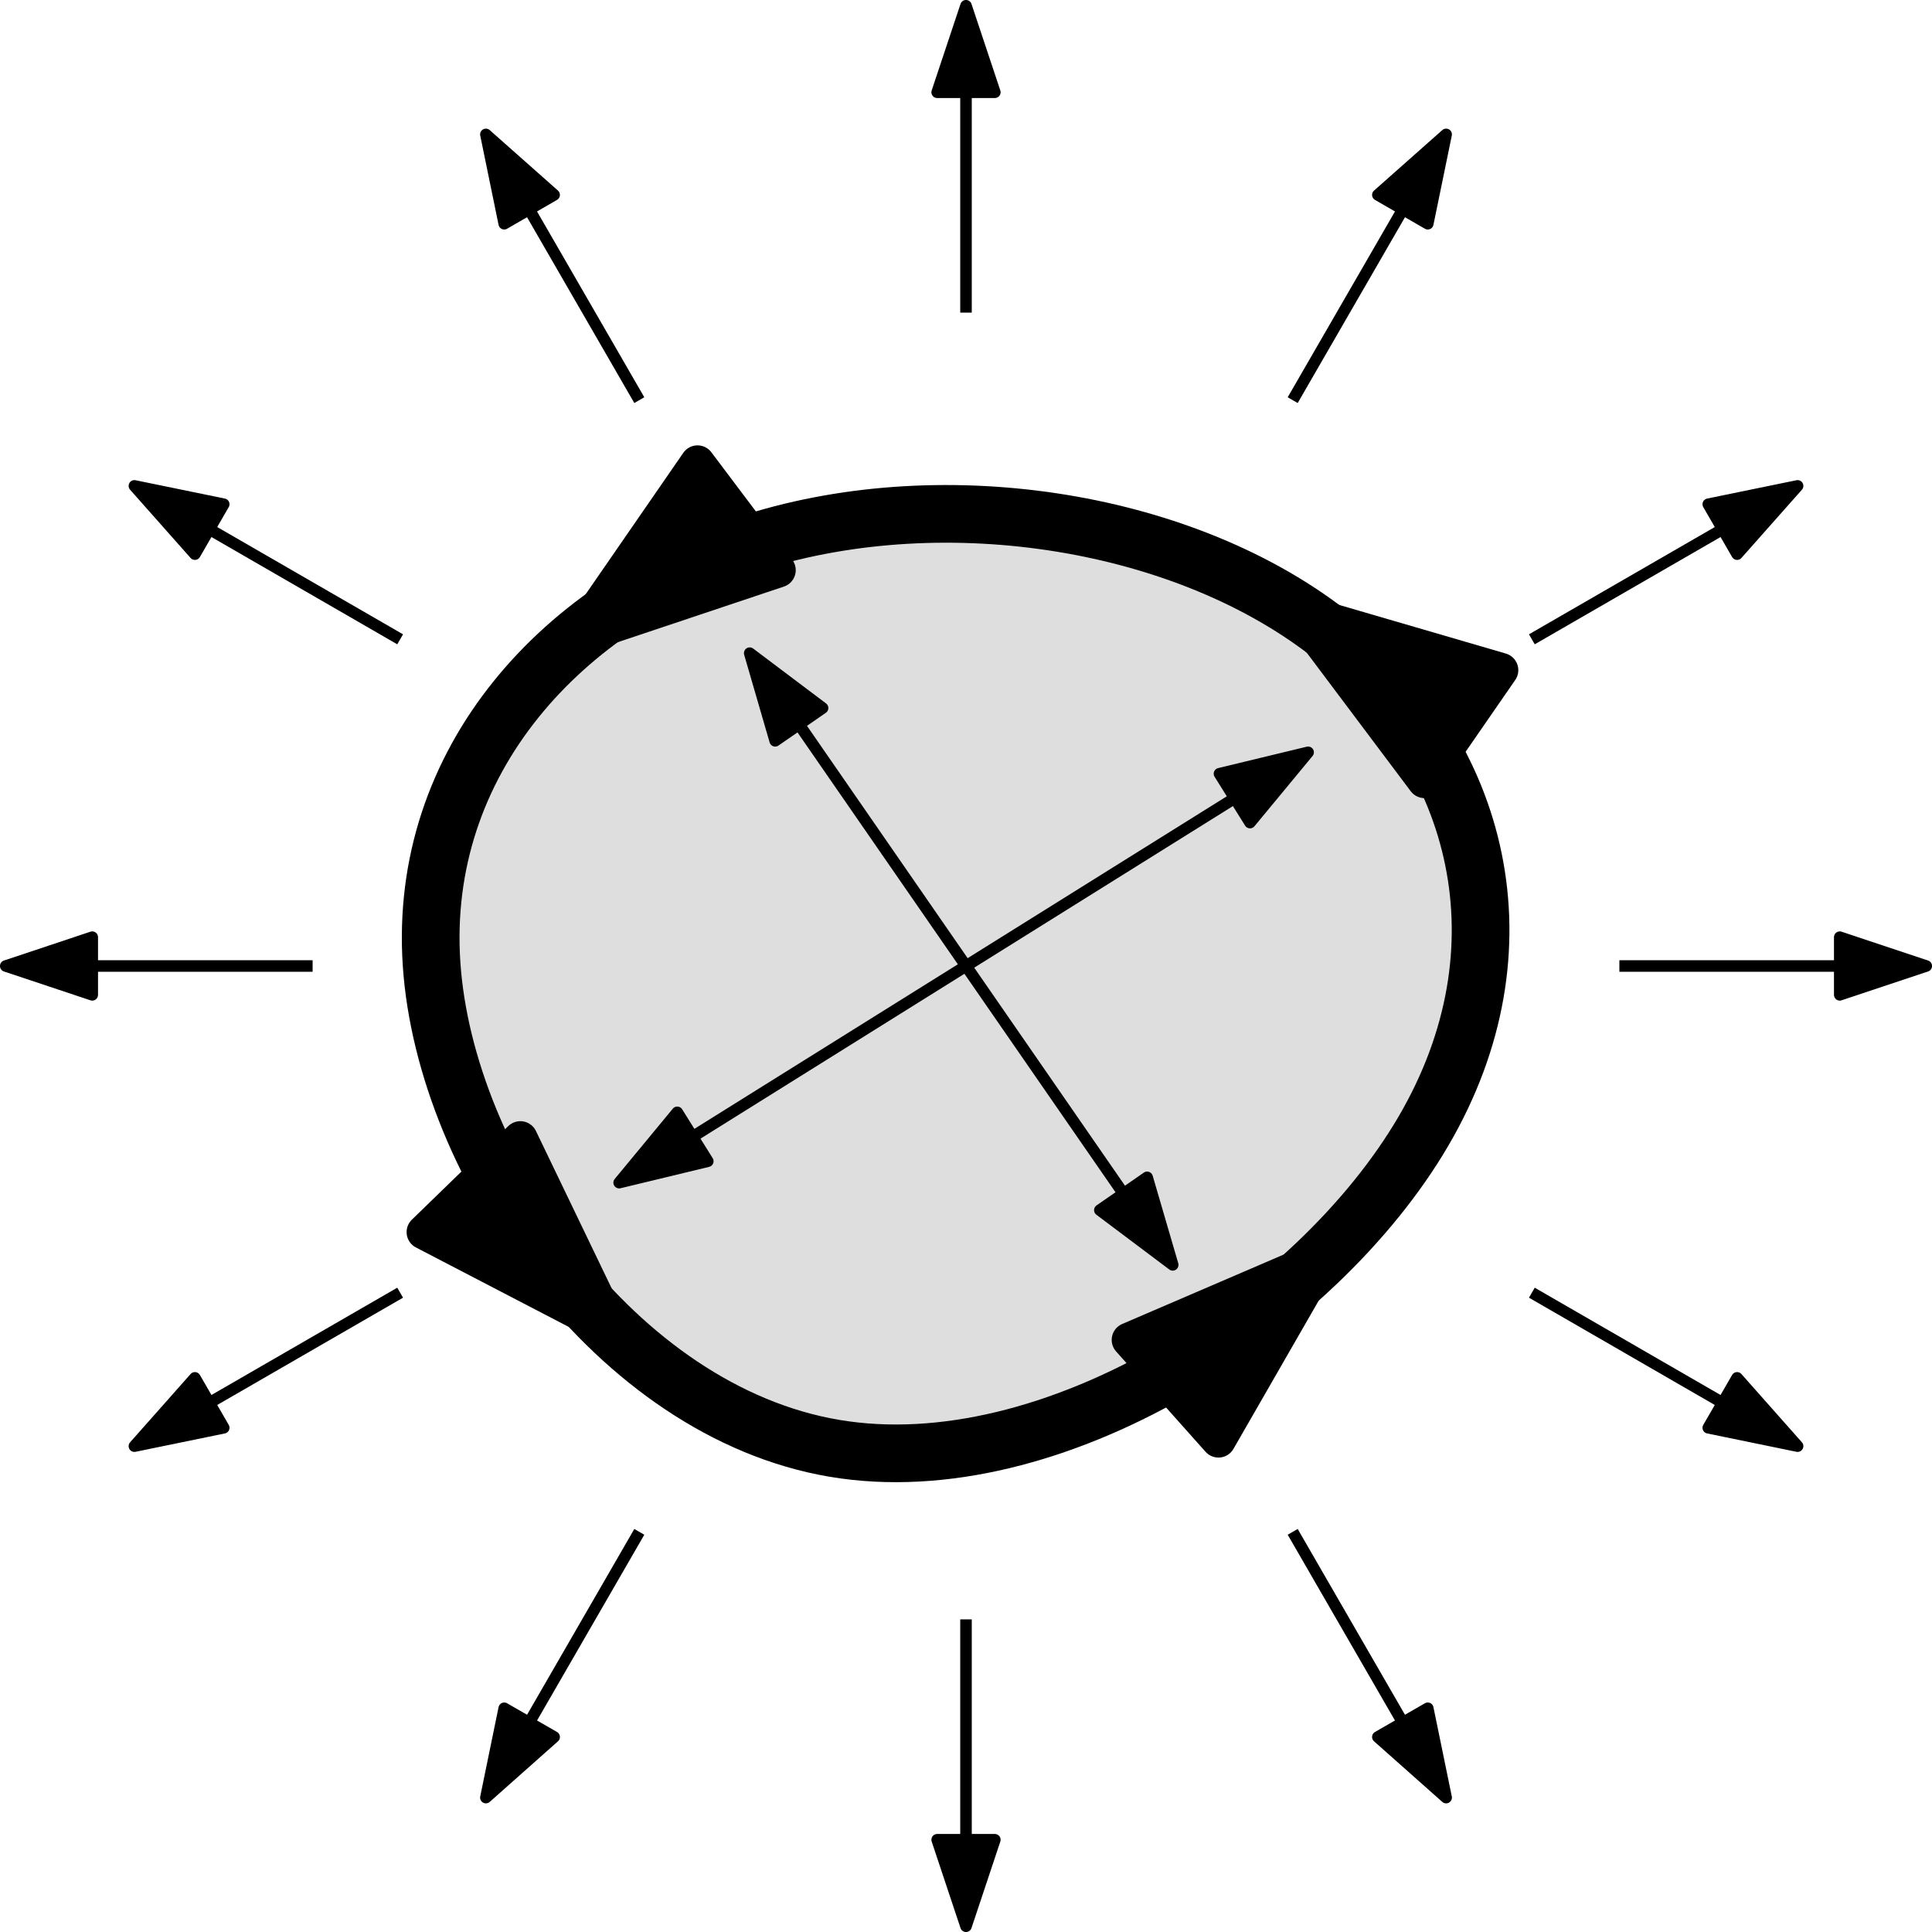
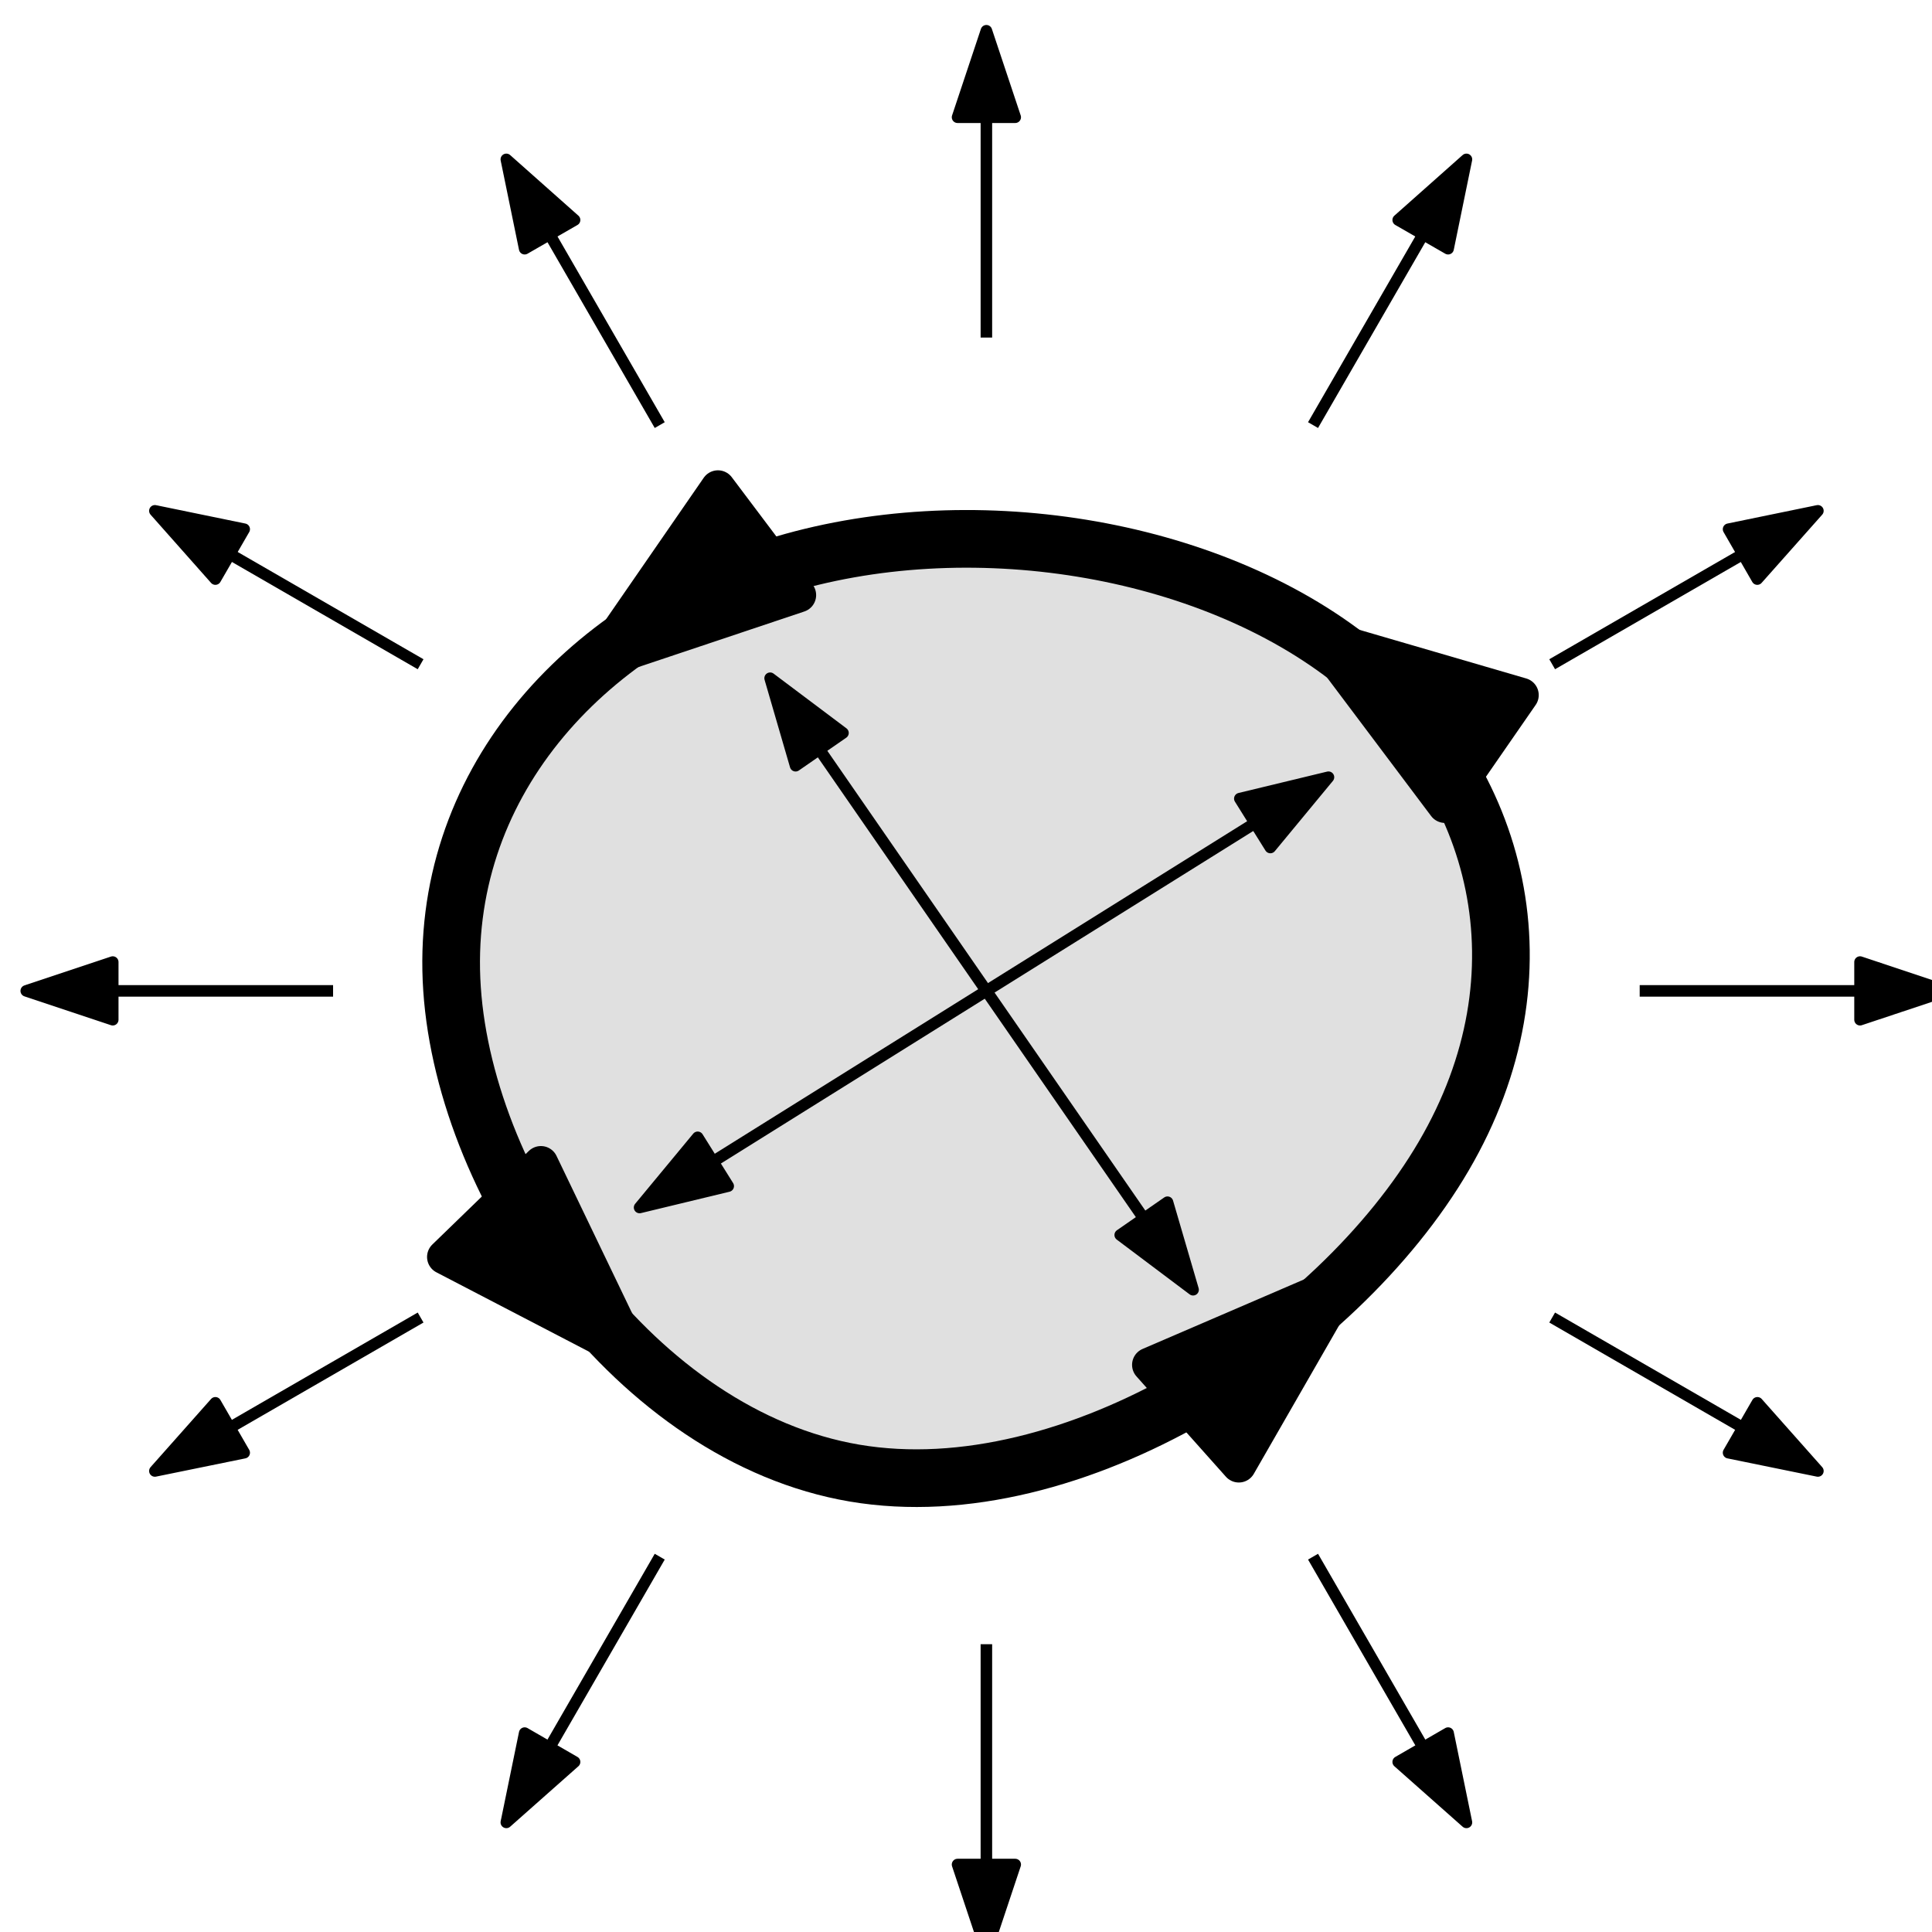
- <svg xmlns="http://www.w3.org/2000/svg" width="66.992pt" height="66.992pt" viewBox="0 0 66.992 66.992" version="1.1">
-   <defs>
-     <clipPath id="clip1">
-       <path d="M 55 33 L 66.992 33 L 66.992 34 L 55 34 Z M 55 33 " />
-     </clipPath>
-     <clipPath id="clip2">
-       <path d="M 63 32 L 66.992 32 L 66.992 35 L 63 35 Z M 63 32 " />
-     </clipPath>
-     <clipPath id="clip3">
-       <path d="M 33 55 L 34 55 L 34 66.992 L 33 66.992 Z M 33 55 " />
-     </clipPath>
-     <clipPath id="clip4">
-       <path d="M 32 63 L 35 63 L 35 66.992 L 32 66.992 Z M 32 63 " />
-     </clipPath>
-   </defs>
-   <g id="surface1">
-     <path style="fill-rule:evenodd;fill:rgb(87%,87%,87%);fill-opacity:1;stroke-width:2;stroke-linecap:butt;stroke-linejoin:round;stroke:rgb(0%,0%,0%);stroke-opacity:1;stroke-miterlimit:10;" d="M 58.676 775.702 C 59.148 768.691 65.082 760.194 72.637 758.913 C 80.188 757.632 89.359 763.566 93.066 769.905 C 96.777 776.245 95.023 782.987 89.965 787.034 C 84.91 791.081 76.547 792.429 69.871 790.339 C 63.195 788.245 58.203 782.718 58.676 775.702 Z M 58.676 775.702 " transform="matrix(1,0,0,-1,-43.711,809.132)" />
-     <path style="fill-rule:evenodd;fill:rgb(87%,87%,87%);fill-opacity:1;stroke-width:1.2;stroke-linecap:butt;stroke-linejoin:round;stroke:rgb(0%,0%,0%);stroke-opacity:1;stroke-miterlimit:10;" d="M 62.734 765.503 C 62.734 765.503 62.734 765.503 62.922 765.277 C 63.113 765.046 63.488 764.585 63.859 764.167 C 64.231 763.753 64.594 763.378 64.773 763.194 C 64.953 763.007 64.953 763.007 64.953 763.007 " transform="matrix(1,0,0,-1,-43.711,809.132)" />
-     <path style="fill-rule:evenodd;fill:rgb(0%,0%,0%);fill-opacity:1;stroke-width:1.2;stroke-linecap:butt;stroke-linejoin:round;stroke:rgb(0%,0%,0%);stroke-opacity:1;stroke-miterlimit:10;" d="M 64.953 763.007 L 61.754 769.655 L 58.41 766.409 Z M 64.953 763.007 " transform="matrix(1,0,0,-1,-43.711,809.132)" />
-     <path style="fill-rule:evenodd;fill:rgb(87%,87%,87%);fill-opacity:1;stroke-width:1.2;stroke-linecap:butt;stroke-linejoin:round;stroke:rgb(0%,0%,0%);stroke-opacity:1;stroke-miterlimit:10;" d="M 90.902 786.218 C 90.902 786.218 90.902 786.218 90.672 786.413 C 90.438 786.609 89.969 786.999 89.598 787.288 C 89.227 787.581 88.953 787.773 88.816 787.866 C 88.676 787.96 88.676 787.96 88.676 787.96 " transform="matrix(1,0,0,-1,-43.711,809.132)" />
-     <path style="fill-rule:evenodd;fill:rgb(0%,0%,0%);fill-opacity:1;stroke-width:1.2;stroke-linecap:butt;stroke-linejoin:round;stroke:rgb(0%,0%,0%);stroke-opacity:1;stroke-miterlimit:10;" d="M 88.676 787.96 L 93.106 782.058 L 95.758 785.894 Z M 88.676 787.96 " transform="matrix(1,0,0,-1,-43.711,809.132)" />
-     <path style="fill-rule:evenodd;fill:rgb(87%,87%,87%);fill-opacity:1;stroke-width:1.2;stroke-linecap:butt;stroke-linejoin:round;stroke:rgb(0%,0%,0%);stroke-opacity:1;stroke-miterlimit:10;" d="M 85.863 762.523 C 85.863 762.523 85.863 762.523 86.188 762.765 C 86.516 763.007 87.168 763.487 87.797 763.999 C 88.426 764.511 89.031 765.05 89.332 765.319 C 89.637 765.585 89.637 765.585 89.637 765.585 " transform="matrix(1,0,0,-1,-43.711,809.132)" />
-     <path style="fill-rule:evenodd;fill:rgb(0%,0%,0%);fill-opacity:1;stroke-width:1.2;stroke-linecap:butt;stroke-linejoin:round;stroke:rgb(0%,0%,0%);stroke-opacity:1;stroke-miterlimit:10;" d="M 89.637 765.585 L 82.859 762.671 L 85.961 759.191 Z M 89.637 765.585 " transform="matrix(1,0,0,-1,-43.711,809.132)" />
-     <path style="fill-rule:evenodd;fill:rgb(87%,87%,87%);fill-opacity:1;stroke-width:1.2;stroke-linecap:butt;stroke-linejoin:round;stroke:rgb(0%,0%,0%);stroke-opacity:1;stroke-miterlimit:10;" d="M 66.68 789.011 C 66.68 789.011 66.68 789.011 66.41 788.851 C 66.145 788.687 65.606 788.366 65.113 788.034 C 64.617 787.702 64.16 787.359 63.934 787.191 C 63.707 787.019 63.707 787.019 63.707 787.019 " transform="matrix(1,0,0,-1,-43.711,809.132)" />
-     <path style="fill-rule:evenodd;fill:rgb(0%,0%,0%);fill-opacity:1;stroke-width:1.2;stroke-linecap:butt;stroke-linejoin:round;stroke:rgb(0%,0%,0%);stroke-opacity:1;stroke-miterlimit:10;" d="M 63.707 787.019 L 70.703 789.362 L 67.898 793.089 Z M 63.707 787.019 " transform="matrix(1,0,0,-1,-43.711,809.132)" />
-     <path style="fill:none;stroke-width:0.4;stroke-linecap:butt;stroke-linejoin:round;stroke:rgb(0%,0%,0%);stroke-opacity:1;stroke-miterlimit:10;" d="M 69.707 786.484 L 84.375 765.273 " transform="matrix(1,0,0,-1,-43.711,809.132)" />
-     <path style="fill-rule:evenodd;fill:rgb(0%,0%,0%);fill-opacity:1;stroke-width:0.4;stroke-linecap:butt;stroke-linejoin:round;stroke:rgb(0%,0%,0%);stroke-opacity:1;stroke-miterlimit:10;" d="M 84.375 765.273 L 83.488 768.308 L 81.848 767.171 Z M 84.375 765.273 " transform="matrix(1,0,0,-1,-43.711,809.132)" />
-     <path style="fill-rule:evenodd;fill:rgb(0%,0%,0%);fill-opacity:1;stroke-width:0.4;stroke-linecap:butt;stroke-linejoin:round;stroke:rgb(0%,0%,0%);stroke-opacity:1;stroke-miterlimit:10;" d="M 69.707 786.484 L 70.59 783.444 L 72.234 784.581 Z M 69.707 786.484 " transform="matrix(1,0,0,-1,-43.711,809.132)" />
-     <path style="fill:none;stroke-width:0.4;stroke-linecap:butt;stroke-linejoin:round;stroke:rgb(0%,0%,0%);stroke-opacity:1;stroke-miterlimit:10;" d="M 65.18 768.124 L 89.07 783.046 " transform="matrix(1,0,0,-1,-43.711,809.132)" />
-     <path style="fill-rule:evenodd;fill:rgb(0%,0%,0%);fill-opacity:1;stroke-width:0.4;stroke-linecap:butt;stroke-linejoin:round;stroke:rgb(0%,0%,0%);stroke-opacity:1;stroke-miterlimit:10;" d="M 89.07 783.046 L 85.996 782.304 L 87.055 780.609 Z M 89.07 783.046 " transform="matrix(1,0,0,-1,-43.711,809.132)" />
-     <path style="fill-rule:evenodd;fill:rgb(0%,0%,0%);fill-opacity:1;stroke-width:0.4;stroke-linecap:butt;stroke-linejoin:round;stroke:rgb(0%,0%,0%);stroke-opacity:1;stroke-miterlimit:10;" d="M 65.18 768.124 L 68.254 768.866 L 67.195 770.562 Z M 65.18 768.124 " transform="matrix(1,0,0,-1,-43.711,809.132)" />
-     <path style="fill:none;stroke-width:0.4;stroke-linecap:butt;stroke-linejoin:round;stroke:rgb(0%,0%,0%);stroke-opacity:1;stroke-miterlimit:10;" d="M 77.207 798.292 L 77.207 808.933 " transform="matrix(1,0,0,-1,-43.711,809.132)" />
-     <path style="fill-rule:evenodd;fill:rgb(0%,0%,0%);fill-opacity:1;stroke-width:0.4;stroke-linecap:butt;stroke-linejoin:round;stroke:rgb(0%,0%,0%);stroke-opacity:1;stroke-miterlimit:10;" d="M 77.207 808.933 L 76.207 805.933 L 78.207 805.933 Z M 77.207 808.933 " transform="matrix(1,0,0,-1,-43.711,809.132)" />
-     <path style="fill:none;stroke-width:0.4;stroke-linecap:butt;stroke-linejoin:round;stroke:rgb(0%,0%,0%);stroke-opacity:1;stroke-miterlimit:10;" d="M 88.535 795.257 L 93.856 804.472 " transform="matrix(1,0,0,-1,-43.711,809.132)" />
-     <path style="fill-rule:evenodd;fill:rgb(0%,0%,0%);fill-opacity:1;stroke-width:0.4;stroke-linecap:butt;stroke-linejoin:round;stroke:rgb(0%,0%,0%);stroke-opacity:1;stroke-miterlimit:10;" d="M 93.856 804.472 L 91.488 802.374 L 93.219 801.374 Z M 93.856 804.472 " transform="matrix(1,0,0,-1,-43.711,809.132)" />
-     <path style="fill:none;stroke-width:0.4;stroke-linecap:butt;stroke-linejoin:round;stroke:rgb(0%,0%,0%);stroke-opacity:1;stroke-miterlimit:10;" d="M 96.828 786.964 L 106.043 792.284 " transform="matrix(1,0,0,-1,-43.711,809.132)" />
-     <path style="fill-rule:evenodd;fill:rgb(0%,0%,0%);fill-opacity:1;stroke-width:0.4;stroke-linecap:butt;stroke-linejoin:round;stroke:rgb(0%,0%,0%);stroke-opacity:1;stroke-miterlimit:10;" d="M 106.043 792.284 L 102.945 791.648 L 103.945 789.917 Z M 106.043 792.284 " transform="matrix(1,0,0,-1,-43.711,809.132)" />
-     <g clip-path="url(#clip1)" clip-rule="nonzero">
-       <path style="fill:none;stroke-width:0.4;stroke-linecap:butt;stroke-linejoin:round;stroke:rgb(0%,0%,0%);stroke-opacity:1;stroke-miterlimit:10;" d="M 99.863 775.636 L 110.504 775.636 " transform="matrix(1,0,0,-1,-43.711,809.132)" />
-     </g>
-     <g clip-path="url(#clip2)" clip-rule="nonzero">
-       <path style="fill-rule:evenodd;fill:rgb(0%,0%,0%);fill-opacity:1;stroke-width:0.4;stroke-linecap:butt;stroke-linejoin:round;stroke:rgb(0%,0%,0%);stroke-opacity:1;stroke-miterlimit:10;" d="M 110.504 775.636 L 107.504 776.636 L 107.504 774.636 Z M 110.504 775.636 " transform="matrix(1,0,0,-1,-43.711,809.132)" />
-     </g>
-     <path style="fill:none;stroke-width:0.4;stroke-linecap:butt;stroke-linejoin:round;stroke:rgb(0%,0%,0%);stroke-opacity:1;stroke-miterlimit:10;" d="M 96.828 764.308 L 106.043 758.987 " transform="matrix(1,0,0,-1,-43.711,809.132)" />
-     <path style="fill-rule:evenodd;fill:rgb(0%,0%,0%);fill-opacity:1;stroke-width:0.4;stroke-linecap:butt;stroke-linejoin:round;stroke:rgb(0%,0%,0%);stroke-opacity:1;stroke-miterlimit:10;" d="M 106.043 758.987 L 103.945 761.355 L 102.945 759.624 Z M 106.043 758.987 " transform="matrix(1,0,0,-1,-43.711,809.132)" />
-     <path style="fill:none;stroke-width:0.4;stroke-linecap:butt;stroke-linejoin:round;stroke:rgb(0%,0%,0%);stroke-opacity:1;stroke-miterlimit:10;" d="M 88.535 756.015 L 93.856 746.8 " transform="matrix(1,0,0,-1,-43.711,809.132)" />
-     <path style="fill-rule:evenodd;fill:rgb(0%,0%,0%);fill-opacity:1;stroke-width:0.4;stroke-linecap:butt;stroke-linejoin:round;stroke:rgb(0%,0%,0%);stroke-opacity:1;stroke-miterlimit:10;" d="M 93.856 746.8 L 93.219 749.898 L 91.488 748.902 Z M 93.856 746.8 " transform="matrix(1,0,0,-1,-43.711,809.132)" />
-     <g clip-path="url(#clip3)" clip-rule="nonzero">
-       <path style="fill:none;stroke-width:0.4;stroke-linecap:butt;stroke-linejoin:round;stroke:rgb(0%,0%,0%);stroke-opacity:1;stroke-miterlimit:10;" d="M 77.207 752.98 L 77.207 742.339 " transform="matrix(1,0,0,-1,-43.711,809.132)" />
-     </g>
-     <g clip-path="url(#clip4)" clip-rule="nonzero">
-       <path style="fill-rule:evenodd;fill:rgb(0%,0%,0%);fill-opacity:1;stroke-width:0.4;stroke-linecap:butt;stroke-linejoin:round;stroke:rgb(0%,0%,0%);stroke-opacity:1;stroke-miterlimit:10;" d="M 77.207 742.339 L 78.207 745.339 L 76.207 745.339 Z M 77.207 742.339 " transform="matrix(1,0,0,-1,-43.711,809.132)" />
-     </g>
-     <path style="fill:none;stroke-width:0.4;stroke-linecap:butt;stroke-linejoin:round;stroke:rgb(0%,0%,0%);stroke-opacity:1;stroke-miterlimit:10;" d="M 65.879 756.015 L 60.559 746.8 " transform="matrix(1,0,0,-1,-43.711,809.132)" />
-     <path style="fill-rule:evenodd;fill:rgb(0%,0%,0%);fill-opacity:1;stroke-width:0.4;stroke-linecap:butt;stroke-linejoin:round;stroke:rgb(0%,0%,0%);stroke-opacity:1;stroke-miterlimit:10;" d="M 60.559 746.8 L 62.926 748.902 L 61.195 749.898 Z M 60.559 746.8 " transform="matrix(1,0,0,-1,-43.711,809.132)" />
-     <path style="fill:none;stroke-width:0.4;stroke-linecap:butt;stroke-linejoin:round;stroke:rgb(0%,0%,0%);stroke-opacity:1;stroke-miterlimit:10;" d="M 57.586 764.308 L 48.371 758.987 " transform="matrix(1,0,0,-1,-43.711,809.132)" />
-     <path style="fill-rule:evenodd;fill:rgb(0%,0%,0%);fill-opacity:1;stroke-width:0.4;stroke-linecap:butt;stroke-linejoin:round;stroke:rgb(0%,0%,0%);stroke-opacity:1;stroke-miterlimit:10;" d="M 48.371 758.987 L 51.469 759.624 L 50.469 761.355 Z M 48.371 758.987 " transform="matrix(1,0,0,-1,-43.711,809.132)" />
-     <path style="fill:none;stroke-width:0.4;stroke-linecap:butt;stroke-linejoin:round;stroke:rgb(0%,0%,0%);stroke-opacity:1;stroke-miterlimit:10;" d="M 54.551 775.636 L 43.91 775.636 " transform="matrix(1,0,0,-1,-43.711,809.132)" />
-     <path style="fill-rule:evenodd;fill:rgb(0%,0%,0%);fill-opacity:1;stroke-width:0.4;stroke-linecap:butt;stroke-linejoin:round;stroke:rgb(0%,0%,0%);stroke-opacity:1;stroke-miterlimit:10;" d="M 43.91 775.636 L 46.91 774.636 L 46.91 776.636 Z M 43.91 775.636 " transform="matrix(1,0,0,-1,-43.711,809.132)" />
-     <path style="fill:none;stroke-width:0.4;stroke-linecap:butt;stroke-linejoin:round;stroke:rgb(0%,0%,0%);stroke-opacity:1;stroke-miterlimit:10;" d="M 57.586 786.964 L 48.371 792.284 " transform="matrix(1,0,0,-1,-43.711,809.132)" />
-     <path style="fill-rule:evenodd;fill:rgb(0%,0%,0%);fill-opacity:1;stroke-width:0.4;stroke-linecap:butt;stroke-linejoin:round;stroke:rgb(0%,0%,0%);stroke-opacity:1;stroke-miterlimit:10;" d="M 48.371 792.284 L 50.469 789.917 L 51.469 791.648 Z M 48.371 792.284 " transform="matrix(1,0,0,-1,-43.711,809.132)" />
-     <path style="fill:none;stroke-width:0.4;stroke-linecap:butt;stroke-linejoin:round;stroke:rgb(0%,0%,0%);stroke-opacity:1;stroke-miterlimit:10;" d="M 65.879 795.257 L 60.559 804.472 " transform="matrix(1,0,0,-1,-43.711,809.132)" />
-     <path style="fill-rule:evenodd;fill:rgb(0%,0%,0%);fill-opacity:1;stroke-width:0.4;stroke-linecap:butt;stroke-linejoin:round;stroke:rgb(0%,0%,0%);stroke-opacity:1;stroke-miterlimit:10;" d="M 60.559 804.472 L 61.195 801.374 L 62.926 802.374 Z M 60.559 804.472 " transform="matrix(1,0,0,-1,-43.711,809.132)" />
+ <svg xmlns="http://www.w3.org/2000/svg" width="67pt" height="67pt" viewBox="0 0 67 67" version="1.1">
+   <g id="surface27566">
+     <path style="fill-rule:evenodd;fill:rgb(87.8%,87.8%,87.8%);fill-opacity:1;stroke-width:2;stroke-linecap:butt;stroke-linejoin:round;stroke:rgb(0%,0%,0%);stroke-opacity:1;stroke-miterlimit:10;" d="M 58.676 775.703 C 59.148 768.691 65.082 760.195 72.637 758.914 C 80.188 757.633 89.359 763.566 93.066 769.906 C 96.777 776.242 95.023 782.988 89.965 787.035 C 84.91 791.078 76.547 792.43 69.871 790.336 C 63.195 788.246 58.203 782.719 58.676 775.703 Z M 58.676 775.703 " transform="matrix(1,0,0,-1,-43,810)" />
+     <path style="fill-rule:evenodd;fill:rgb(0%,0%,0%);fill-opacity:1;stroke-width:1.2;stroke-linecap:butt;stroke-linejoin:round;stroke:rgb(0%,0%,0%);stroke-opacity:1;stroke-miterlimit:10;" d="M 62.734 765.504 C 62.734 765.504 62.734 765.504 62.922 765.273 C 63.113 765.047 63.488 764.586 63.859 764.168 C 64.23 763.754 64.594 763.379 64.773 763.191 C 64.953 763.008 64.953 763.008 64.953 763.008 " transform="matrix(1,0,0,-1,-43,810)" />
+     <path style="fill-rule:evenodd;fill:rgb(0%,0%,0%);fill-opacity:1;stroke-width:1.2;stroke-linecap:butt;stroke-linejoin:round;stroke:rgb(0%,0%,0%);stroke-opacity:1;stroke-miterlimit:10;" d="M 64.953 763.008 L 61.758 769.656 L 58.41 766.41 Z M 64.953 763.008 " transform="matrix(1,0,0,-1,-43,810)" />
+     <path style="fill-rule:evenodd;fill:rgb(0%,0%,0%);fill-opacity:1;stroke-width:1.2;stroke-linecap:butt;stroke-linejoin:round;stroke:rgb(0%,0%,0%);stroke-opacity:1;stroke-miterlimit:10;" d="M 90.902 786.219 C 90.902 786.219 90.902 786.219 90.672 786.414 C 90.438 786.609 89.969 787 89.598 787.289 C 89.227 787.582 88.953 787.77 88.816 787.867 C 88.676 787.961 88.676 787.961 88.676 787.961 " transform="matrix(1,0,0,-1,-43,810)" />
+     <path style="fill-rule:evenodd;fill:rgb(0%,0%,0%);fill-opacity:1;stroke-width:1.2;stroke-linecap:butt;stroke-linejoin:round;stroke:rgb(0%,0%,0%);stroke-opacity:1;stroke-miterlimit:10;" d="M 88.676 787.961 L 93.109 782.062 L 95.762 785.895 Z M 88.676 787.961 " transform="matrix(1,0,0,-1,-43,810)" />
+     <path style="fill-rule:evenodd;fill:rgb(0%,0%,0%);fill-opacity:1;stroke-width:1.2;stroke-linecap:butt;stroke-linejoin:round;stroke:rgb(0%,0%,0%);stroke-opacity:1;stroke-miterlimit:10;" d="M 85.863 762.523 C 85.863 762.523 85.863 762.523 86.188 762.766 C 86.516 763.008 87.168 763.488 87.797 764 C 88.426 764.508 89.031 765.047 89.332 765.316 C 89.637 765.586 89.637 765.586 89.637 765.586 " transform="matrix(1,0,0,-1,-43,810)" />
+     <path style="fill-rule:evenodd;fill:rgb(0%,0%,0%);fill-opacity:1;stroke-width:1.2;stroke-linecap:butt;stroke-linejoin:round;stroke:rgb(0%,0%,0%);stroke-opacity:1;stroke-miterlimit:10;" d="M 89.637 765.586 L 82.859 762.668 L 85.961 759.188 Z M 89.637 765.586 " transform="matrix(1,0,0,-1,-43,810)" />
+     <path style="fill-rule:evenodd;fill:rgb(0%,0%,0%);fill-opacity:1;stroke-width:1.2;stroke-linecap:butt;stroke-linejoin:round;stroke:rgb(0%,0%,0%);stroke-opacity:1;stroke-miterlimit:10;" d="M 66.68 789.012 C 66.68 789.012 66.68 789.012 66.41 788.848 C 66.145 788.688 65.605 788.367 65.113 788.035 C 64.617 787.703 64.16 787.359 63.934 787.188 C 63.707 787.02 63.707 787.02 63.707 787.02 " transform="matrix(1,0,0,-1,-43,810)" />
+     <path style="fill-rule:evenodd;fill:rgb(0%,0%,0%);fill-opacity:1;stroke-width:1.2;stroke-linecap:butt;stroke-linejoin:round;stroke:rgb(0%,0%,0%);stroke-opacity:1;stroke-miterlimit:10;" d="M 63.707 787.02 L 70.703 789.363 L 67.898 793.09 Z M 63.707 787.02 " transform="matrix(1,0,0,-1,-43,810)" />
+     <path style="fill:none;stroke-width:0.4;stroke-linecap:butt;stroke-linejoin:round;stroke:rgb(0%,0%,0%);stroke-opacity:1;stroke-miterlimit:10;" d="M 69.707 786.48 L 84.375 765.273 " transform="matrix(1,0,0,-1,-43,810)" />
+     <path style="fill-rule:evenodd;fill:rgb(0%,0%,0%);fill-opacity:1;stroke-width:0.4;stroke-linecap:butt;stroke-linejoin:round;stroke:rgb(0%,0%,0%);stroke-opacity:1;stroke-miterlimit:10;" d="M 84.375 765.273 L 83.488 768.309 L 81.848 767.172 Z M 84.375 765.273 " transform="matrix(1,0,0,-1,-43,810)" />
+     <path style="fill-rule:evenodd;fill:rgb(0%,0%,0%);fill-opacity:1;stroke-width:0.4;stroke-linecap:butt;stroke-linejoin:round;stroke:rgb(0%,0%,0%);stroke-opacity:1;stroke-miterlimit:10;" d="M 69.707 786.48 L 70.59 783.445 L 72.234 784.582 Z M 69.707 786.48 " transform="matrix(1,0,0,-1,-43,810)" />
+     <path style="fill:none;stroke-width:0.4;stroke-linecap:butt;stroke-linejoin:round;stroke:rgb(0%,0%,0%);stroke-opacity:1;stroke-miterlimit:10;" d="M 65.18 768.125 L 89.07 783.047 " transform="matrix(1,0,0,-1,-43,810)" />
+     <path style="fill-rule:evenodd;fill:rgb(0%,0%,0%);fill-opacity:1;stroke-width:0.4;stroke-linecap:butt;stroke-linejoin:round;stroke:rgb(0%,0%,0%);stroke-opacity:1;stroke-miterlimit:10;" d="M 89.07 783.047 L 85.996 782.305 L 87.055 780.609 Z M 89.07 783.047 " transform="matrix(1,0,0,-1,-43,810)" />
+     <path style="fill-rule:evenodd;fill:rgb(0%,0%,0%);fill-opacity:1;stroke-width:0.4;stroke-linecap:butt;stroke-linejoin:round;stroke:rgb(0%,0%,0%);stroke-opacity:1;stroke-miterlimit:10;" d="M 65.18 768.125 L 68.254 768.867 L 67.195 770.559 Z M 65.18 768.125 " transform="matrix(1,0,0,-1,-43,810)" />
+     <path style="fill:none;stroke-width:0.4;stroke-linecap:butt;stroke-linejoin:round;stroke:rgb(0%,0%,0%);stroke-opacity:1;stroke-miterlimit:10;" d="M 77.207 798.293 L 77.207 808.934 " transform="matrix(1,0,0,-1,-43,810)" />
+     <path style="fill-rule:evenodd;fill:rgb(0%,0%,0%);fill-opacity:1;stroke-width:0.4;stroke-linecap:butt;stroke-linejoin:round;stroke:rgb(0%,0%,0%);stroke-opacity:1;stroke-miterlimit:10;" d="M 77.207 808.934 L 76.207 805.934 L 78.207 805.934 Z M 77.207 808.934 " transform="matrix(1,0,0,-1,-43,810)" />
+     <path style="fill:none;stroke-width:0.4;stroke-linecap:butt;stroke-linejoin:round;stroke:rgb(0%,0%,0%);stroke-opacity:1;stroke-miterlimit:10;" d="M 88.535 795.258 L 93.855 804.473 " transform="matrix(1,0,0,-1,-43,810)" />
+     <path style="fill-rule:evenodd;fill:rgb(0%,0%,0%);fill-opacity:1;stroke-width:0.4;stroke-linecap:butt;stroke-linejoin:round;stroke:rgb(0%,0%,0%);stroke-opacity:1;stroke-miterlimit:10;" d="M 93.855 804.473 L 91.488 802.371 L 93.219 801.375 Z M 93.855 804.473 " transform="matrix(1,0,0,-1,-43,810)" />
+     <path style="fill:none;stroke-width:0.4;stroke-linecap:butt;stroke-linejoin:round;stroke:rgb(0%,0%,0%);stroke-opacity:1;stroke-miterlimit:10;" d="M 96.828 786.965 L 106.043 792.285 " transform="matrix(1,0,0,-1,-43,810)" />
+     <path style="fill-rule:evenodd;fill:rgb(0%,0%,0%);fill-opacity:1;stroke-width:0.4;stroke-linecap:butt;stroke-linejoin:round;stroke:rgb(0%,0%,0%);stroke-opacity:1;stroke-miterlimit:10;" d="M 106.043 792.285 L 102.945 791.648 L 103.941 789.918 Z M 106.043 792.285 " transform="matrix(1,0,0,-1,-43,810)" />
+     <path style="fill:none;stroke-width:0.4;stroke-linecap:butt;stroke-linejoin:round;stroke:rgb(0%,0%,0%);stroke-opacity:1;stroke-miterlimit:10;" d="M 99.863 775.637 L 110.504 775.637 " transform="matrix(1,0,0,-1,-43,810)" />
+     <path style="fill-rule:evenodd;fill:rgb(0%,0%,0%);fill-opacity:1;stroke-width:0.4;stroke-linecap:butt;stroke-linejoin:round;stroke:rgb(0%,0%,0%);stroke-opacity:1;stroke-miterlimit:10;" d="M 110.504 775.637 L 107.504 776.637 L 107.504 774.637 Z M 110.504 775.637 " transform="matrix(1,0,0,-1,-43,810)" />
+     <path style="fill:none;stroke-width:0.4;stroke-linecap:butt;stroke-linejoin:round;stroke:rgb(0%,0%,0%);stroke-opacity:1;stroke-miterlimit:10;" d="M 96.828 764.309 L 106.043 758.988 " transform="matrix(1,0,0,-1,-43,810)" />
+     <path style="fill-rule:evenodd;fill:rgb(0%,0%,0%);fill-opacity:1;stroke-width:0.4;stroke-linecap:butt;stroke-linejoin:round;stroke:rgb(0%,0%,0%);stroke-opacity:1;stroke-miterlimit:10;" d="M 106.043 758.988 L 103.945 761.352 L 102.945 759.621 Z M 106.043 758.988 " transform="matrix(1,0,0,-1,-43,810)" />
+     <path style="fill:none;stroke-width:0.4;stroke-linecap:butt;stroke-linejoin:round;stroke:rgb(0%,0%,0%);stroke-opacity:1;stroke-miterlimit:10;" d="M 88.535 756.016 L 93.855 746.801 " transform="matrix(1,0,0,-1,-43,810)" />
+     <path style="fill-rule:evenodd;fill:rgb(0%,0%,0%);fill-opacity:1;stroke-width:0.4;stroke-linecap:butt;stroke-linejoin:round;stroke:rgb(0%,0%,0%);stroke-opacity:1;stroke-miterlimit:10;" d="M 93.855 746.801 L 93.219 749.898 L 91.488 748.898 Z M 93.855 746.801 " transform="matrix(1,0,0,-1,-43,810)" />
+     <path style="fill:none;stroke-width:0.4;stroke-linecap:butt;stroke-linejoin:round;stroke:rgb(0%,0%,0%);stroke-opacity:1;stroke-miterlimit:10;" d="M 77.207 752.98 L 77.207 742.34 " transform="matrix(1,0,0,-1,-43,810)" />
+     <path style="fill-rule:evenodd;fill:rgb(0%,0%,0%);fill-opacity:1;stroke-width:0.4;stroke-linecap:butt;stroke-linejoin:round;stroke:rgb(0%,0%,0%);stroke-opacity:1;stroke-miterlimit:10;" d="M 77.207 742.34 L 78.207 745.34 L 76.207 745.34 Z M 77.207 742.34 " transform="matrix(1,0,0,-1,-43,810)" />
+     <path style="fill:none;stroke-width:0.4;stroke-linecap:butt;stroke-linejoin:round;stroke:rgb(0%,0%,0%);stroke-opacity:1;stroke-miterlimit:10;" d="M 65.879 756.016 L 60.559 746.801 " transform="matrix(1,0,0,-1,-43,810)" />
+     <path style="fill-rule:evenodd;fill:rgb(0%,0%,0%);fill-opacity:1;stroke-width:0.4;stroke-linecap:butt;stroke-linejoin:round;stroke:rgb(0%,0%,0%);stroke-opacity:1;stroke-miterlimit:10;" d="M 60.559 746.801 L 62.926 748.898 L 61.195 749.898 Z M 60.559 746.801 " transform="matrix(1,0,0,-1,-43,810)" />
+     <path style="fill:none;stroke-width:0.4;stroke-linecap:butt;stroke-linejoin:round;stroke:rgb(0%,0%,0%);stroke-opacity:1;stroke-miterlimit:10;" d="M 57.586 764.309 L 48.371 758.988 " transform="matrix(1,0,0,-1,-43,810)" />
+     <path style="fill-rule:evenodd;fill:rgb(0%,0%,0%);fill-opacity:1;stroke-width:0.4;stroke-linecap:butt;stroke-linejoin:round;stroke:rgb(0%,0%,0%);stroke-opacity:1;stroke-miterlimit:10;" d="M 48.371 758.988 L 51.469 759.621 L 50.469 761.352 Z M 48.371 758.988 " transform="matrix(1,0,0,-1,-43,810)" />
+     <path style="fill:none;stroke-width:0.4;stroke-linecap:butt;stroke-linejoin:round;stroke:rgb(0%,0%,0%);stroke-opacity:1;stroke-miterlimit:10;" d="M 54.551 775.637 L 43.91 775.637 " transform="matrix(1,0,0,-1,-43,810)" />
+     <path style="fill-rule:evenodd;fill:rgb(0%,0%,0%);fill-opacity:1;stroke-width:0.4;stroke-linecap:butt;stroke-linejoin:round;stroke:rgb(0%,0%,0%);stroke-opacity:1;stroke-miterlimit:10;" d="M 43.91 775.637 L 46.91 774.637 L 46.91 776.637 Z M 43.91 775.637 " transform="matrix(1,0,0,-1,-43,810)" />
+     <path style="fill:none;stroke-width:0.4;stroke-linecap:butt;stroke-linejoin:round;stroke:rgb(0%,0%,0%);stroke-opacity:1;stroke-miterlimit:10;" d="M 57.586 786.965 L 48.371 792.285 " transform="matrix(1,0,0,-1,-43,810)" />
+     <path style="fill-rule:evenodd;fill:rgb(0%,0%,0%);fill-opacity:1;stroke-width:0.4;stroke-linecap:butt;stroke-linejoin:round;stroke:rgb(0%,0%,0%);stroke-opacity:1;stroke-miterlimit:10;" d="M 48.371 792.285 L 50.469 789.918 L 51.469 791.648 Z M 48.371 792.285 " transform="matrix(1,0,0,-1,-43,810)" />
+     <path style="fill:none;stroke-width:0.4;stroke-linecap:butt;stroke-linejoin:round;stroke:rgb(0%,0%,0%);stroke-opacity:1;stroke-miterlimit:10;" d="M 65.879 795.258 L 60.559 804.473 " transform="matrix(1,0,0,-1,-43,810)" />
+     <path style="fill-rule:evenodd;fill:rgb(0%,0%,0%);fill-opacity:1;stroke-width:0.4;stroke-linecap:butt;stroke-linejoin:round;stroke:rgb(0%,0%,0%);stroke-opacity:1;stroke-miterlimit:10;" d="M 60.559 804.473 L 61.195 801.375 L 62.926 802.371 Z M 60.559 804.473 " transform="matrix(1,0,0,-1,-43,810)" />
  </g>
</svg>
